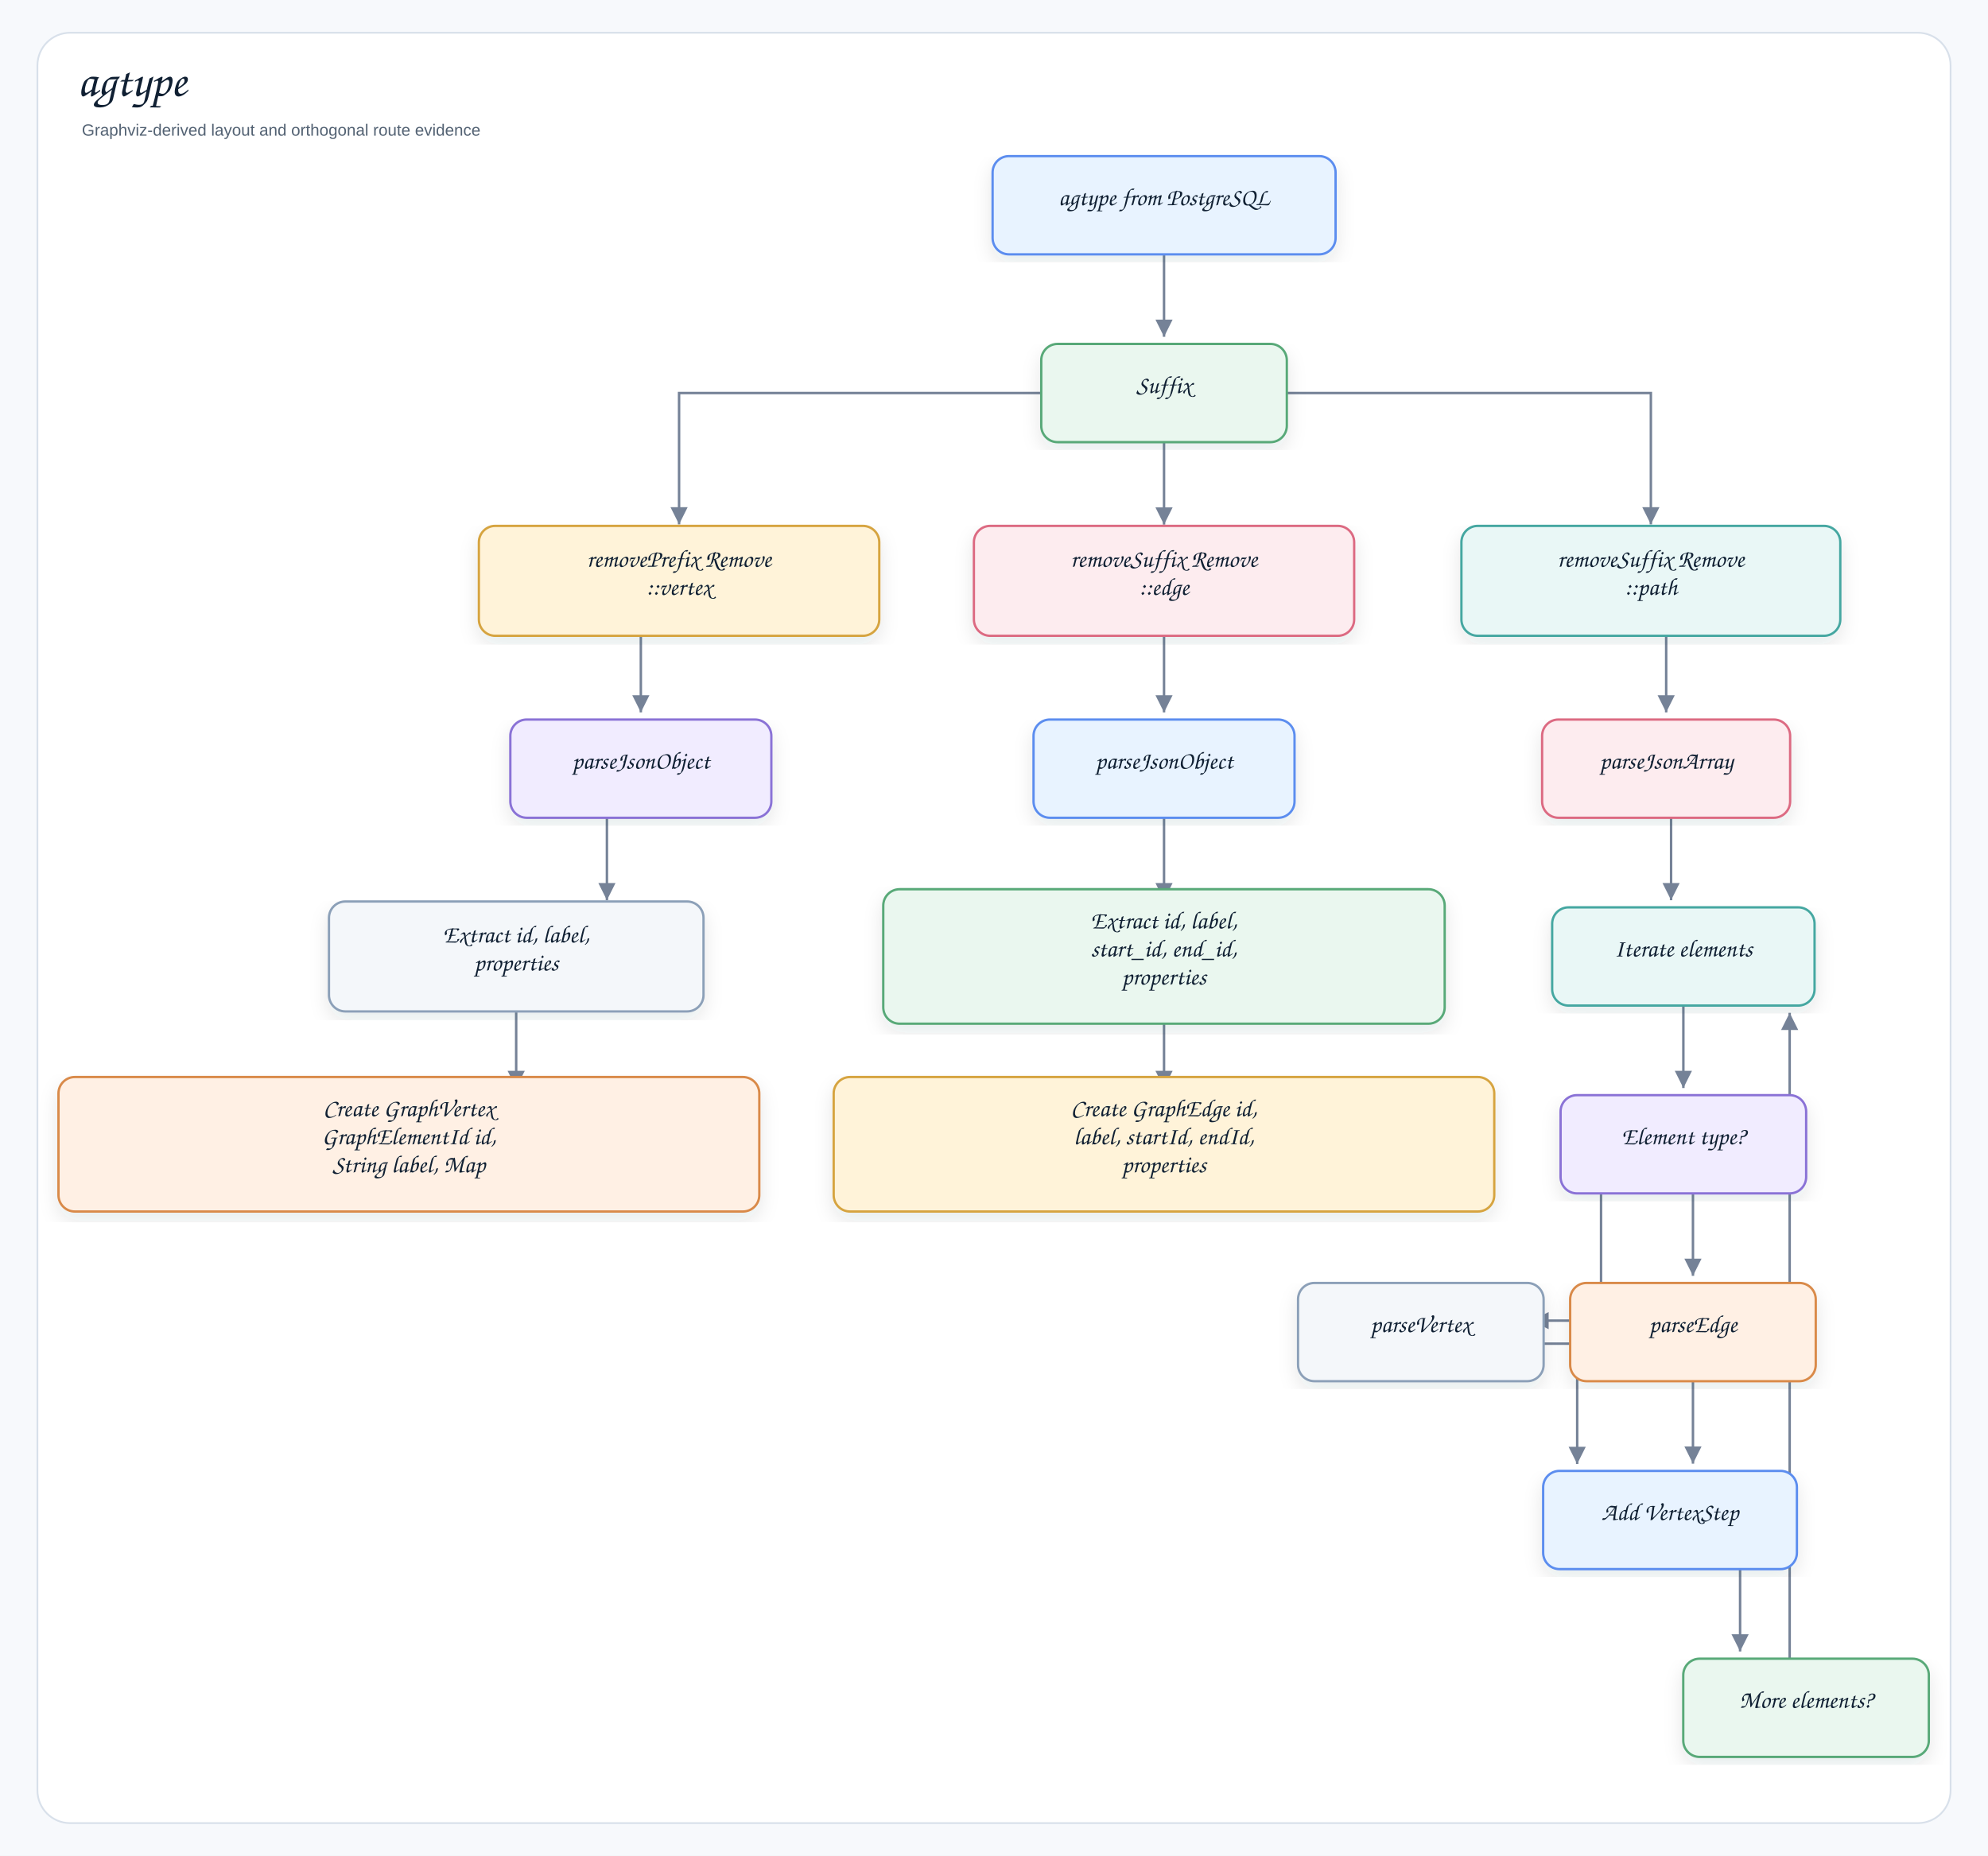
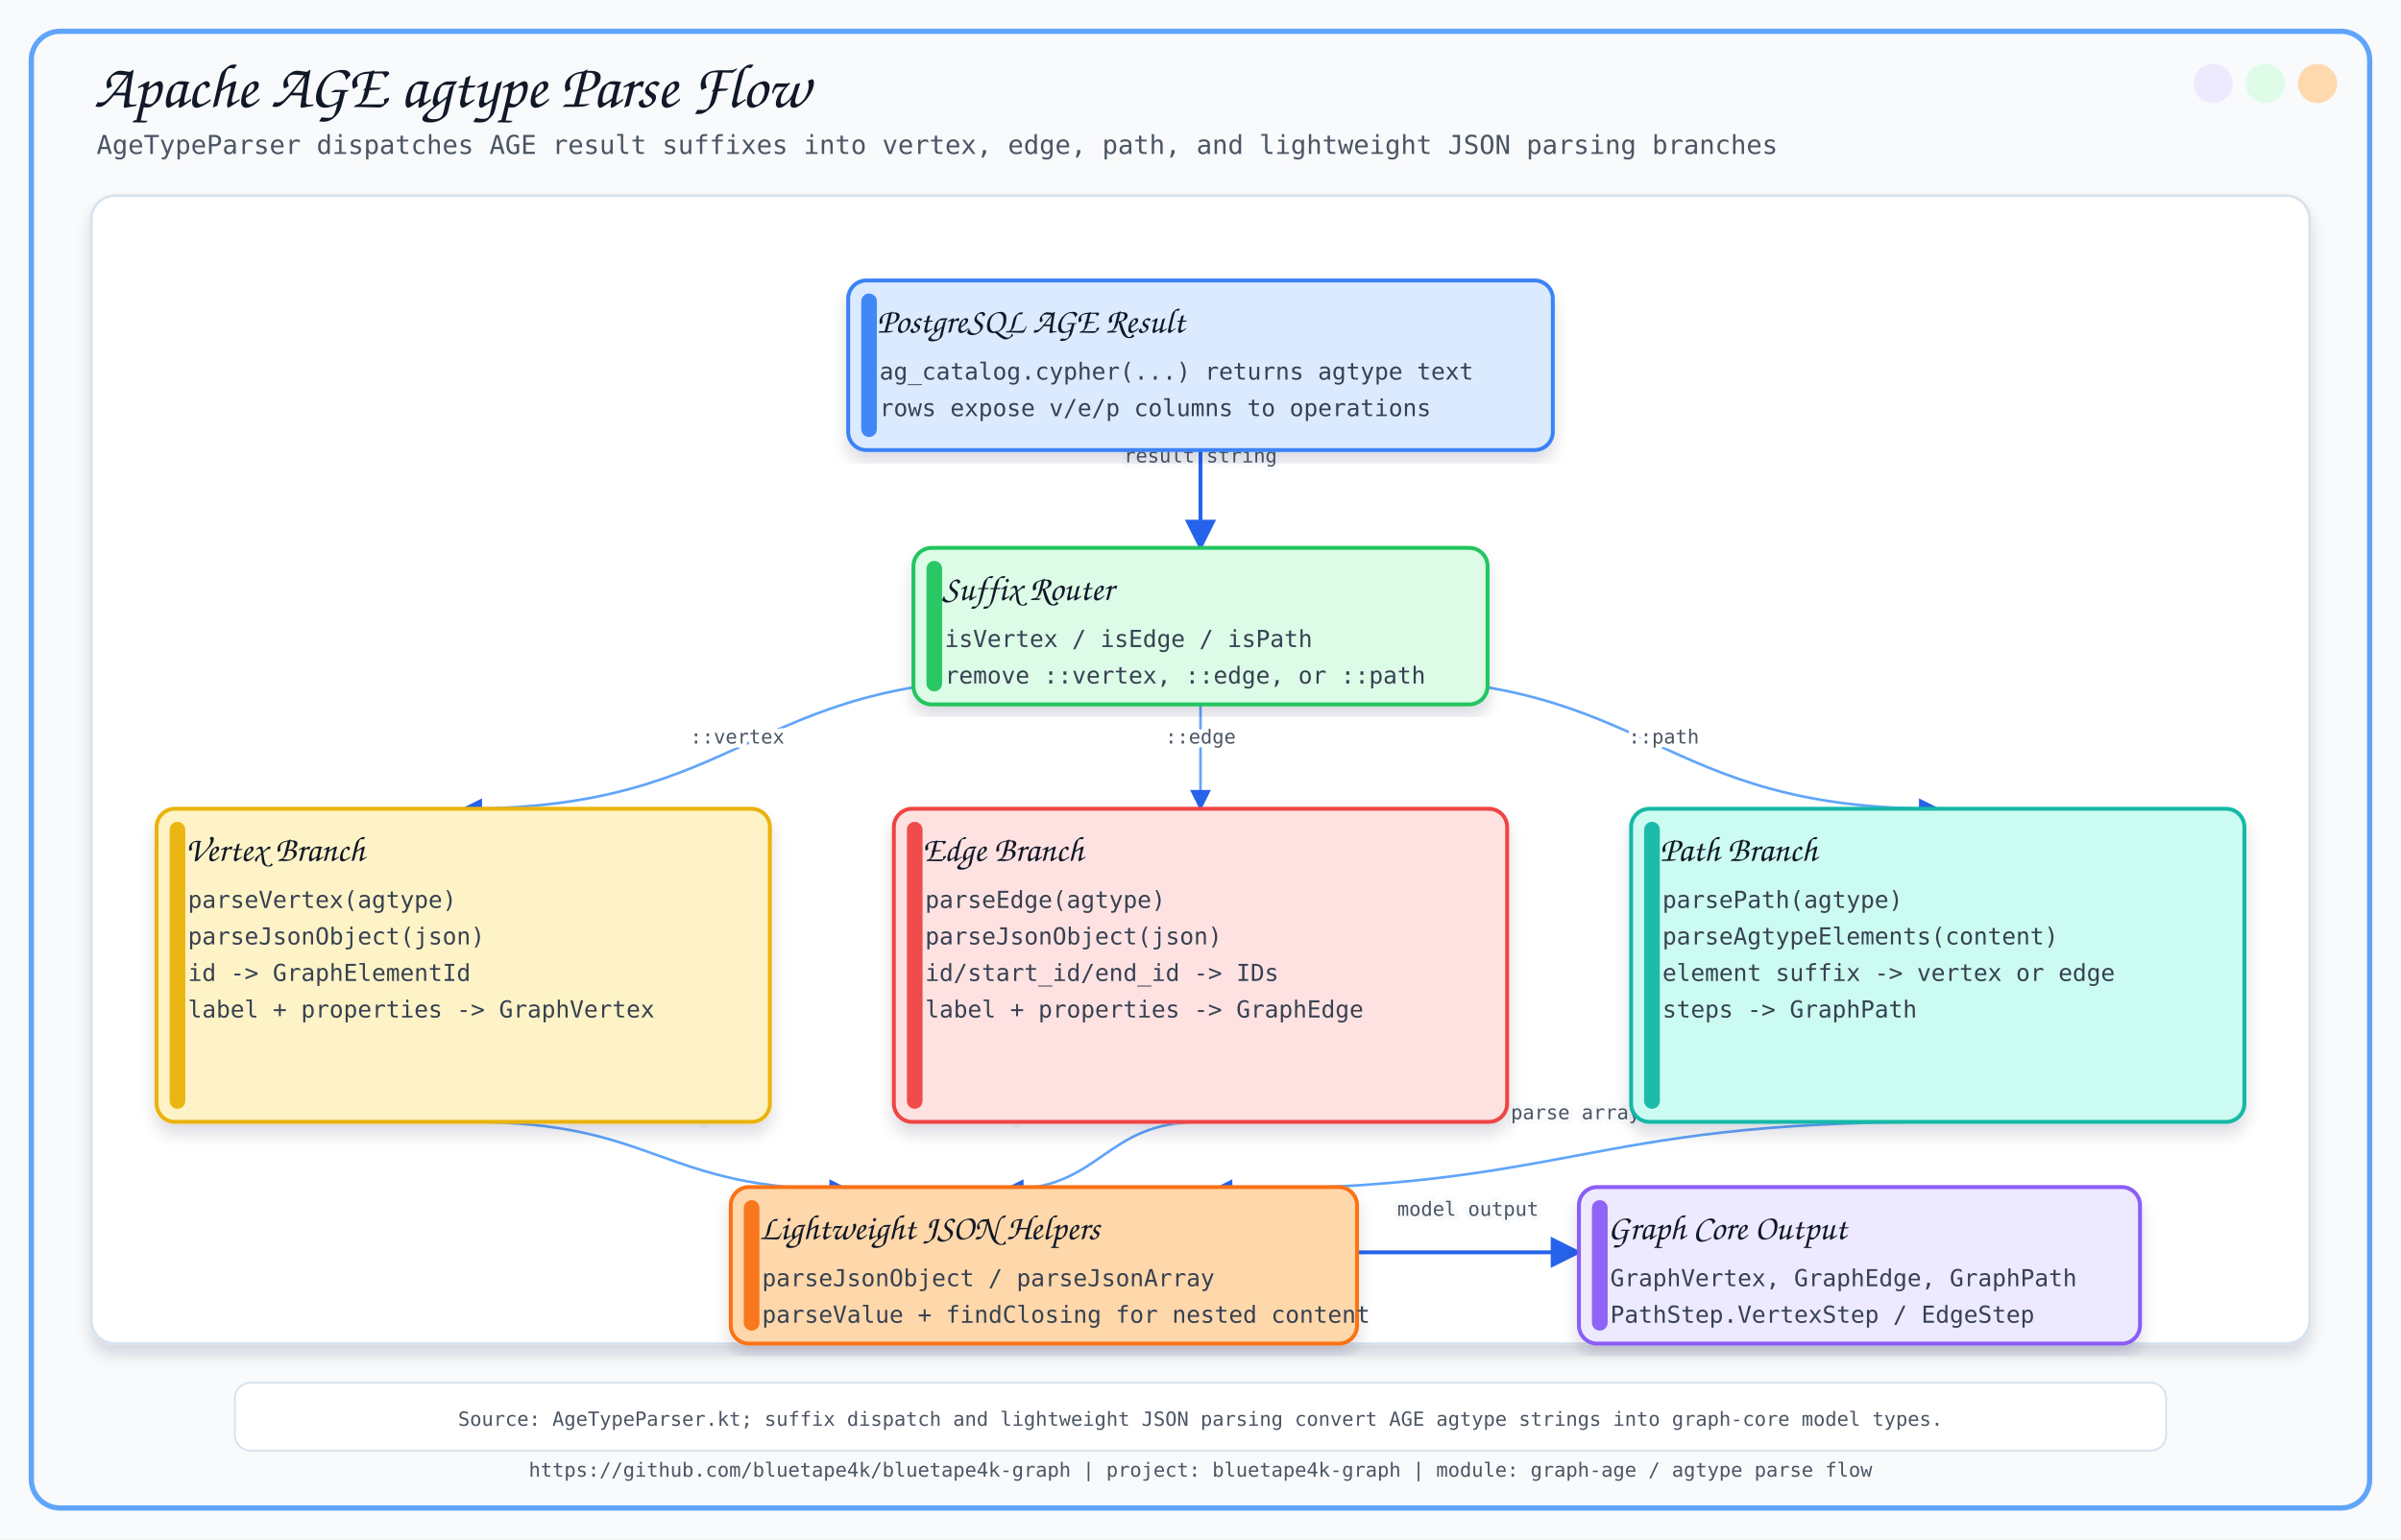
- <svg xmlns="http://www.w3.org/2000/svg" width="1700" height="1587" viewBox="0 0 1700 1587" role="img" aria-label="agtype">
+ <svg xmlns="http://www.w3.org/2000/svg" width="1840" height="1180" viewBox="0 0 1840 1180">
  <defs>
-     <filter id="shadow" x="-8%" y="-8%" width="116%" height="116%">
-       <feDropShadow dx="0" dy="7" stdDeviation="8" flood-color="#1f2937" flood-opacity="0.10" />
+     <filter id="softShadow" x="-8%" y="-8%" width="116%" height="116%">
+       <feDropShadow dx="0" dy="8" stdDeviation="6" flood-color="#0F172A" flood-opacity="0.14" />
    </filter>
-     <marker id="arrow" markerWidth="9" markerHeight="9" refX="8" refY="4.5" orient="auto" markerUnits="strokeWidth">
-       <path d="M1,1 L8,4.5 L1,8 Z" fill="#758297" />
+     <marker id="arrow" viewBox="0 0 10 10" refX="9" refY="5" markerWidth="8" markerHeight="8" orient="auto-start-reverse">
+       <path d="M 0 0 L 10 5 L 0 10 z" fill="#2563EB" />
    </marker>
-     <style>
-     .canvas{fill:#f7f9fc}.frame{fill:#fff;stroke:#d8e0ea;stroke-width:1.5}
-     .title{font-family:"Architects Daughter","Comic Sans MS","Comic Sans",cursive;font-size:40px;font-weight:400;fill:#102033}
-     .subtitle{font-family:"Comic Sans MS","Comic Sans","Comic Neue",Arial,sans-serif;font-size:14px;font-weight:400;fill:#536273}
-     .label{font-family:"Architects Daughter","Comic Sans MS","Comic Sans",cursive;font-size:21px;font-weight:400;fill:#102033}
-     .small{font-family:"Comic Sans MS","Comic Sans","Comic Neue",Arial,sans-serif;font-size:12px;font-weight:400;fill:#536273}
-     .strong{font-family:"Comic Sans MS","Comic Sans","Comic Neue",Arial,sans-serif;font-size:13px;font-weight:400;fill:#102033}
-     .card{stroke-width:2.0;filter:url(#shadow)}
-     .line{stroke:#758297;stroke-width:2.1;fill:none;marker-end:url(#arrow)}
-     .dashed{stroke:#758297;stroke-width:2.1;stroke-dasharray:7 6;fill:none;marker-end:url(#arrow)}
-     .lifeline{stroke:#b7c2d1;stroke-width:1.8;stroke-dasharray:9 9}
-   </style>
  </defs>
-   <rect class="canvas" width="1700" height="1587" />
-   <rect class="frame" x="32" y="28" width="1636" height="1531" rx="28" />
-   <text class="title" x="66" y="82">agtype</text>
-   <text class="subtitle" x="70" y="116">Graphviz-derived layout and orthogonal route evidence</text>
-   <path class="line" d="M995.4 205.7 L995.4 205.7 L995.4 288.0 L995.4 288.0" />
-   <path class="line" d="M947.8 336.1 L838.9 336.1 L580.7 336.1 L580.7 336.1 L580.7 336.1 L580.7 448.4 L580.7 448.4" />
-   <path class="line" d="M995.4 366.3 L995.4 366.3 L995.4 448.6 L995.4 448.6" />
-   <path class="line" d="M1043.1 336.1 L1152.5 336.1 L1411.7 336.1 L1411.7 336.1 L1411.7 336.1 L1411.7 448.4 L1411.7 448.4" />
-   <path class="line" d="M548.0 526.9 L548.0 526.9 L548.0 609.2 L548.0 609.2" />
-   <path class="line" d="M995.4 526.9 L995.4 526.9 L995.4 609.2 L995.4 609.2" />
-   <path class="line" d="M1424.8 526.9 L1424.8 526.9 L1424.8 609.2 L1424.8 609.2" />
-   <path class="line" d="M519.0 687.5 L519.0 687.5 L519.0 769.8 L519.0 769.8" />
-   <path class="line" d="M441.4 848.1 L441.4 848.1 L441.4 930.4 L441.4 930.4" />
-   <path class="line" d="M995.4 687.5 L995.4 687.5 L995.4 769.8 L995.4 769.8" />
-   <path class="line" d="M995.4 848.1 L995.4 848.1 L995.4 930.4 L995.4 930.4" />
-   <path class="line" d="M1429.0 687.5 L1429.0 687.5 L1429.0 769.8 L1429.0 769.8" />
-   <path class="line" d="M1439.5 848.1 L1439.5 848.1 L1439.5 930.4 L1439.5 930.4" />
-   <path class="line" d="M1369.1 1008.3 L1369.1 1052.3 L1369.1 1129.3 L1369.1 1129.3 L1369.1 1129.3 L1309.6 1129.3 L1309.6 1129.3" />
-   <path class="line" d="M1447.7 1008.7 L1447.7 1008.7 L1447.7 1091.0 L1447.7 1091.0" />
-   <path class="line" d="M1291.2 1149.0 L1321.3 1149.0 L1348.7 1149.0 L1348.7 1149.0 L1348.7 1149.0 L1348.7 1251.9 L1348.7 1251.9" />
-   <path class="line" d="M1447.7 1169.4 L1447.7 1169.4 L1447.7 1251.6 L1447.7 1251.6" />
-   <path class="line" d="M1488.0 1330.0 L1488.0 1330.0 L1488.0 1412.2 L1488.0 1412.2" />
-   <path class="line" d="M1530.4 1430.2 L1530.4 1430.2 L1530.4 866.1 L1530.4 866.1" />
-   <g transform="translate(848.8,133.5)">
-     <rect class="card" x="0" y="0" width="293.3" height="84.0" rx="14" fill="#E8F3FF" stroke="#5B8DEF" />
-     <text class="label" x="146.6" y="42.0" text-anchor="middle">agtype from PostgreSQL</text>
-   </g>
-   <g transform="translate(890.4,294.1)">
-     <rect class="card" x="0" y="0" width="210.0" height="84.0" rx="14" fill="#EAF7EF" stroke="#58A978" />
-     <text class="label" x="105.0" y="42.0" text-anchor="middle">Suffix</text>
-   </g>
-   <g transform="translate(409.5,449.7)">
-     <rect class="card" x="0" y="0" width="342.4" height="94.0" rx="14" fill="#FFF3D9" stroke="#D6A441" />
-     <text class="label" x="171.2" y="35.0" text-anchor="middle">removePrefix Remove</text>
-     <text class="label" x="171.2" y="59.0" text-anchor="middle">::vertex</text>
-   </g>
-   <g transform="translate(832.8,449.7)">
-     <rect class="card" x="0" y="0" width="325.2" height="94.0" rx="14" fill="#FDECEF" stroke="#DC6B82" />
-     <text class="label" x="162.6" y="35.0" text-anchor="middle">removeSuffix Remove</text>
-     <text class="label" x="162.6" y="59.0" text-anchor="middle">::edge</text>
-   </g>
-   <g transform="translate(1249.7,449.7)">
-     <rect class="card" x="0" y="0" width="324.0" height="94.0" rx="14" fill="#E9F7F6" stroke="#45A7A1" />
-     <text class="label" x="162.0" y="35.0" text-anchor="middle">removeSuffix Remove</text>
-     <text class="label" x="162.0" y="59.0" text-anchor="middle">::path</text>
-   </g>
-   <g transform="translate(436.4,615.3)">
-     <rect class="card" x="0" y="0" width="223.2" height="84.0" rx="14" fill="#F1ECFF" stroke="#8A72D6" />
-     <text class="label" x="111.6" y="42.0" text-anchor="middle">parseJsonObject</text>
-   </g>
-   <g transform="translate(281.3,770.9)">
-     <rect class="card" x="0" y="0" width="320.3" height="94.0" rx="14" fill="#F4F7FA" stroke="#8CA0B8" />
-     <text class="label" x="160.1" y="35.0" text-anchor="middle">Extract id, label,</text>
-     <text class="label" x="160.1" y="59.0" text-anchor="middle">properties</text>
-   </g>
-   <g transform="translate(50.0,921.0)">
-     <rect class="card" x="0" y="0" width="599.3" height="115.0" rx="14" fill="#FFF0E4" stroke="#D98A4A" />
-     <text class="label" x="299.7" y="33.5" text-anchor="middle">Create GraphVertex</text>
-     <text class="label" x="299.7" y="57.5" text-anchor="middle">GraphElementId id,</text>
-     <text class="label" x="299.7" y="81.5" text-anchor="middle">String label, Map</text>
-   </g>
-   <g transform="translate(883.8,615.3)">
-     <rect class="card" x="0" y="0" width="223.2" height="84.0" rx="14" fill="#E8F3FF" stroke="#5B8DEF" />
-     <text class="label" x="111.6" y="42.0" text-anchor="middle">parseJsonObject</text>
-   </g>
-   <g transform="translate(755.3,760.4)">
-     <rect class="card" x="0" y="0" width="480.1" height="115.0" rx="14" fill="#EAF7EF" stroke="#58A978" />
-     <text class="label" x="240.0" y="33.5" text-anchor="middle">Extract id, label,</text>
-     <text class="label" x="240.0" y="57.5" text-anchor="middle">start_id, end_id,</text>
-     <text class="label" x="240.0" y="81.5" text-anchor="middle">properties</text>
-   </g>
-   <g transform="translate(712.9,921.0)">
-     <rect class="card" x="0" y="0" width="564.9" height="115.0" rx="14" fill="#FFF3D9" stroke="#D6A441" />
-     <text class="label" x="282.4" y="33.5" text-anchor="middle">Create GraphEdge id,</text>
-     <text class="label" x="282.4" y="57.5" text-anchor="middle">label, startId, endId,</text>
-     <text class="label" x="282.4" y="81.5" text-anchor="middle">properties</text>
-   </g>
-   <g transform="translate(1318.7,615.3)">
-     <rect class="card" x="0" y="0" width="212.1" height="84.0" rx="14" fill="#FDECEF" stroke="#DC6B82" />
-     <text class="label" x="106.1" y="42.0" text-anchor="middle">parseJsonArray</text>
-   </g>
-   <g transform="translate(1327.3,775.9)">
-     <rect class="card" x="0" y="0" width="224.4" height="84.0" rx="14" fill="#E9F7F6" stroke="#45A7A1" />
-     <text class="label" x="112.2" y="42.0" text-anchor="middle">Iterate elements</text>
-   </g>
-   <g transform="translate(1334.5,936.5)">
-     <rect class="card" x="0" y="0" width="210.0" height="84.0" rx="14" fill="#F1ECFF" stroke="#8A72D6" />
-     <text class="label" x="105.0" y="42.0" text-anchor="middle">Element type?</text>
-   </g>
-   <g transform="translate(1110.0,1097.1)">
-     <rect class="card" x="0" y="0" width="210.0" height="84.0" rx="14" fill="#F4F7FA" stroke="#8CA0B8" />
-     <text class="label" x="105.0" y="42.0" text-anchor="middle">parseVertex</text>
-   </g>
-   <g transform="translate(1342.7,1097.1)">
-     <rect class="card" x="0" y="0" width="210.0" height="84.0" rx="14" fill="#FFF0E4" stroke="#D98A4A" />
-     <text class="label" x="105.0" y="42.0" text-anchor="middle">parseEdge</text>
-   </g>
-   <g transform="translate(1319.6,1257.8)">
-     <rect class="card" x="0" y="0" width="217.0" height="84.0" rx="14" fill="#E8F3FF" stroke="#5B8DEF" />
-     <text class="label" x="108.5" y="42.0" text-anchor="middle">Add VertexStep</text>
-   </g>
-   <g transform="translate(1439.4,1418.4)">
-     <rect class="card" x="0" y="0" width="210.0" height="84.0" rx="14" fill="#EAF7EF" stroke="#58A978" />
-     <text class="label" x="105.0" y="42.0" text-anchor="middle">More elements?</text>
-   </g>
+   <style>
+       .title { font-family: 'Architects Daughter', cursive; font-size: 48px; fill: #111827; }
+       .subtitle { font-family: 'Comic Mono', monospace; font-size: 20px; fill: #4B5563; }
+       .label { font-family: 'Architects Daughter', cursive; font-size: 27px; fill: #111827; }
+       .small { font-family: 'Comic Mono', monospace; font-size: 18px; fill: #374151; }
+       .tiny { font-family: 'Comic Mono', monospace; font-size: 15px; fill: #4B5563; }
+       .card { filter: url(#softShadow); }
+       .line { stroke: #2563EB; stroke-width: 3; fill: none; marker-end: url(#arrow); }
+       .thin { stroke: #60A5FA; stroke-width: 2; fill: none; marker-end: url(#arrow); }
+       .dash { stroke: #64748B; stroke-width: 2; stroke-dasharray: 8 8; fill: none; marker-end: url(#arrow); }
+     </style>
+   <rect x="0" y="0" width="1840" height="1180" fill="#F8FAFC" />
+   <rect x="24" y="24" width="1792" height="1132" rx="22" fill="none" stroke="#60A5FA" stroke-width="4" />
+   <circle cx="1776" cy="64" r="15" fill="#FED7AA" opacity="0.95" />
+   <circle cx="1736" cy="64" r="15" fill="#DCFCE7" opacity="0.95" />
+   <circle cx="1696" cy="64" r="15" fill="#EDE9FE" opacity="0.95" />
+   <text x="72" y="82" class="title">Apache AGE agtype Parse Flow</text>
+   <text x="74" y="118" class="subtitle">AgeTypeParser dispatches AGE result suffixes into vertex, edge, path, and lightweight JSON parsing branches</text>
+   <text x="920.0" y="1132" text-anchor="middle" class="tiny">https://github.com/bluetape4k/bluetape4k-graph | project: bluetape4k-graph | module: graph-age / agtype parse flow</text>
+   <rect x="70" y="150" width="1700" height="880" rx="18" fill="#FFFFFF" stroke="#D6E2ED" stroke-width="2" filter="url(#softShadow)" />
+   <path d="M 920 345 C 920.0 345, 920.0 420, 920 420" class="line" />
+   <text x="920.0" y="354.5" text-anchor="middle" class="tiny" stroke="#F8FAFC" stroke-width="7" stroke-linejoin="round">result string</text>
+   <text x="920.0" y="354.5" text-anchor="middle" class="tiny">result string</text>
+   <path d="M 790 520 C 572.5 520, 572.5 620, 355 620" class="thin" />
+   <path d="M 920 520 C 920.0 520, 920.0 620, 920 620" class="thin" />
+   <path d="M 1050 520 C 1267.5 520, 1267.5 620, 1485 620" class="thin" />
+   <text x="565" y="570" text-anchor="middle" class="tiny" stroke="#FFFFFF" stroke-width="7" stroke-linejoin="round">::vertex</text>
+   <text x="565" y="570" text-anchor="middle" class="tiny">::vertex</text>
+   <text x="920" y="570" text-anchor="middle" class="tiny" stroke="#FFFFFF" stroke-width="7" stroke-linejoin="round">::edge</text>
+   <text x="920" y="570" text-anchor="middle" class="tiny">::edge</text>
+   <text x="1275" y="570" text-anchor="middle" class="tiny" stroke="#FFFFFF" stroke-width="7" stroke-linejoin="round">::path</text>
+   <text x="1275" y="570" text-anchor="middle" class="tiny">::path</text>
+   <path d="M 360 860 C 505.0 860, 505.0 912, 650 912" class="thin" />
+   <text x="505.0" y="858.0" text-anchor="middle" class="tiny" stroke="#F8FAFC" stroke-width="7" stroke-linejoin="round">parseJsonObject</text>
+   <text x="505.0" y="858.0" text-anchor="middle" class="tiny">parseJsonObject</text>
+   <path d="M 920 860 C 845.0 860, 845.0 912, 770 912" class="thin" />
+   <text x="845.0" y="858.0" text-anchor="middle" class="tiny" stroke="#F8FAFC" stroke-width="7" stroke-linejoin="round">parseJsonObject</text>
+   <text x="845.0" y="858.0" text-anchor="middle" class="tiny">parseJsonObject</text>
+   <path d="M 1485 860 C 1207.5 860, 1207.5 912, 930 912" class="thin" />
+   <text x="1207.5" y="858.0" text-anchor="middle" class="tiny" stroke="#F8FAFC" stroke-width="7" stroke-linejoin="round">parse array</text>
+   <text x="1207.5" y="858.0" text-anchor="middle" class="tiny">parse array</text>
+   <path d="M 1040 960 C 1125.0 960, 1125.0 960, 1210 960" class="line" />
+   <text x="1125.0" y="932.0" text-anchor="middle" class="tiny" stroke="#F8FAFC" stroke-width="7" stroke-linejoin="round">model output</text>
+   <text x="1125.0" y="932.0" text-anchor="middle" class="tiny">model output</text>
+   <rect x="650" y="215" width="540" height="130" rx="14" fill="#DBEAFE" stroke="#3B82F6" stroke-width="3" class="card" />
+   <rect x="660" y="225" width="12" height="110" rx="6" fill="#3B82F6" opacity="0.95" />
+   <text x="672" y="255" class="label">PostgreSQL AGE Result</text>
+   <text x="674" y="291" class="small">ag_catalog.cypher(...) returns agtype text</text>
+   <text x="674" y="319" class="small">rows expose v/e/p columns to operations</text>
+   <rect x="700" y="420" width="440" height="120" rx="14" fill="#DCFCE7" stroke="#22C55E" stroke-width="3" class="card" />
+   <rect x="710" y="430" width="12" height="100" rx="6" fill="#22C55E" opacity="0.95" />
+   <text x="722" y="460" class="label">Suffix Router</text>
+   <text x="724" y="496" class="small">isVertex / isEdge / isPath</text>
+   <text x="724" y="524" class="small">remove ::vertex, ::edge, or ::path</text>
+   <rect x="120" y="620" width="470" height="240" rx="14" fill="#FEF3C7" stroke="#EAB308" stroke-width="3" class="card" />
+   <rect x="130" y="630" width="12" height="220" rx="6" fill="#EAB308" opacity="0.95" />
+   <text x="142" y="660" class="label">Vertex Branch</text>
+   <text x="144" y="696" class="small">parseVertex(agtype)</text>
+   <text x="144" y="724" class="small">parseJsonObject(json)</text>
+   <text x="144" y="752" class="small">id -&gt; GraphElementId</text>
+   <text x="144" y="780" class="small">label + properties -&gt; GraphVertex</text>
+   <rect x="685" y="620" width="470" height="240" rx="14" fill="#FEE2E2" stroke="#EF4444" stroke-width="3" class="card" />
+   <rect x="695" y="630" width="12" height="220" rx="6" fill="#EF4444" opacity="0.95" />
+   <text x="707" y="660" class="label">Edge Branch</text>
+   <text x="709" y="696" class="small">parseEdge(agtype)</text>
+   <text x="709" y="724" class="small">parseJsonObject(json)</text>
+   <text x="709" y="752" class="small">id/start_id/end_id -&gt; IDs</text>
+   <text x="709" y="780" class="small">label + properties -&gt; GraphEdge</text>
+   <rect x="1250" y="620" width="470" height="240" rx="14" fill="#CCFBF1" stroke="#14B8A6" stroke-width="3" class="card" />
+   <rect x="1260" y="630" width="12" height="220" rx="6" fill="#14B8A6" opacity="0.95" />
+   <text x="1272" y="660" class="label">Path Branch</text>
+   <text x="1274" y="696" class="small">parsePath(agtype)</text>
+   <text x="1274" y="724" class="small">parseAgtypeElements(content)</text>
+   <text x="1274" y="752" class="small">element suffix -&gt; vertex or edge</text>
+   <text x="1274" y="780" class="small">steps -&gt; GraphPath</text>
+   <rect x="560" y="910" width="480" height="120" rx="14" fill="#FED7AA" stroke="#F97316" stroke-width="3" class="card" />
+   <rect x="570" y="920" width="12" height="100" rx="6" fill="#F97316" opacity="0.95" />
+   <text x="582" y="950" class="label">Lightweight JSON Helpers</text>
+   <text x="584" y="986" class="small">parseJsonObject / parseJsonArray</text>
+   <text x="584" y="1014" class="small">parseValue + findClosing for nested content</text>
+   <rect x="1210" y="910" width="430" height="120" rx="14" fill="#EDE9FE" stroke="#8B5CF6" stroke-width="3" class="card" />
+   <rect x="1220" y="920" width="12" height="100" rx="6" fill="#8B5CF6" opacity="0.95" />
+   <text x="1232" y="950" class="label">Graph Core Output</text>
+   <text x="1234" y="986" class="small">GraphVertex, GraphEdge, GraphPath</text>
+   <text x="1234" y="1014" class="small">PathStep.VertexStep / EdgeStep</text>
+   <rect x="180" y="1060" width="1480" height="52" rx="12" fill="#FFFFFF" stroke="#D6E2ED" stroke-width="1.4" />
+   <text x="920" y="1093" text-anchor="middle" class="tiny">Source: AgeTypeParser.kt; suffix dispatch and lightweight JSON parsing convert AGE agtype strings into graph-core model types.</text>
</svg>
